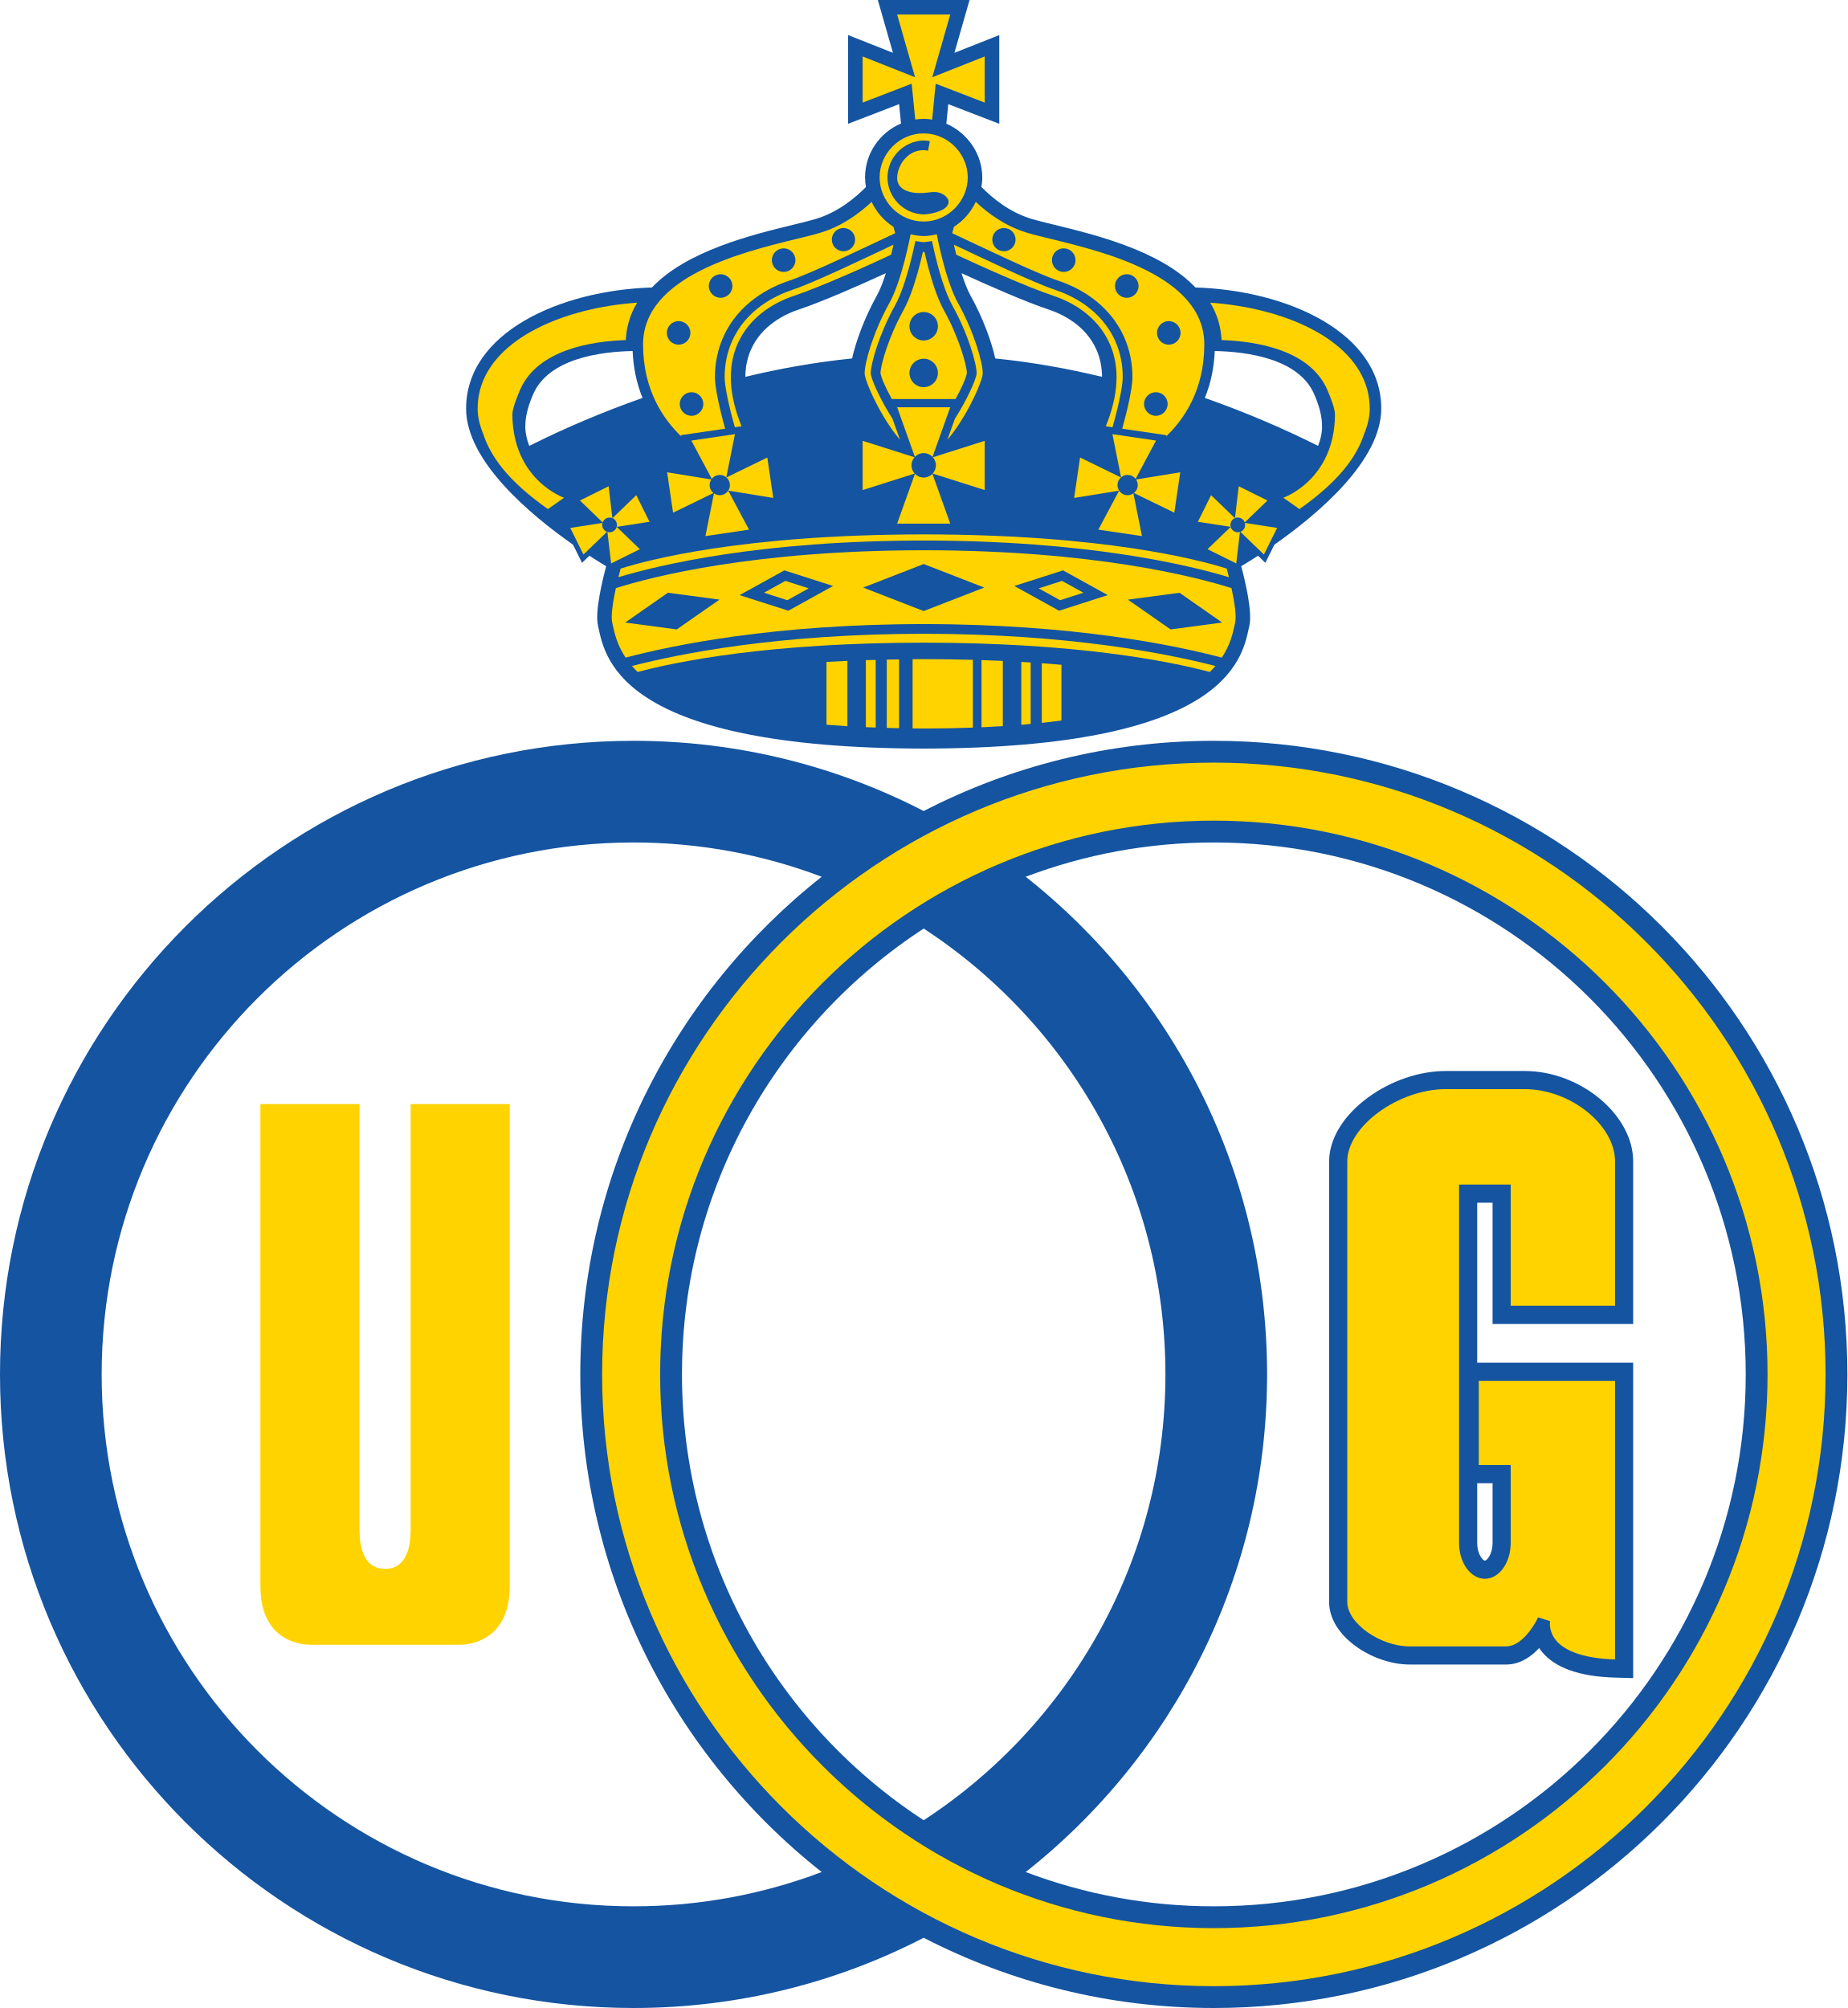
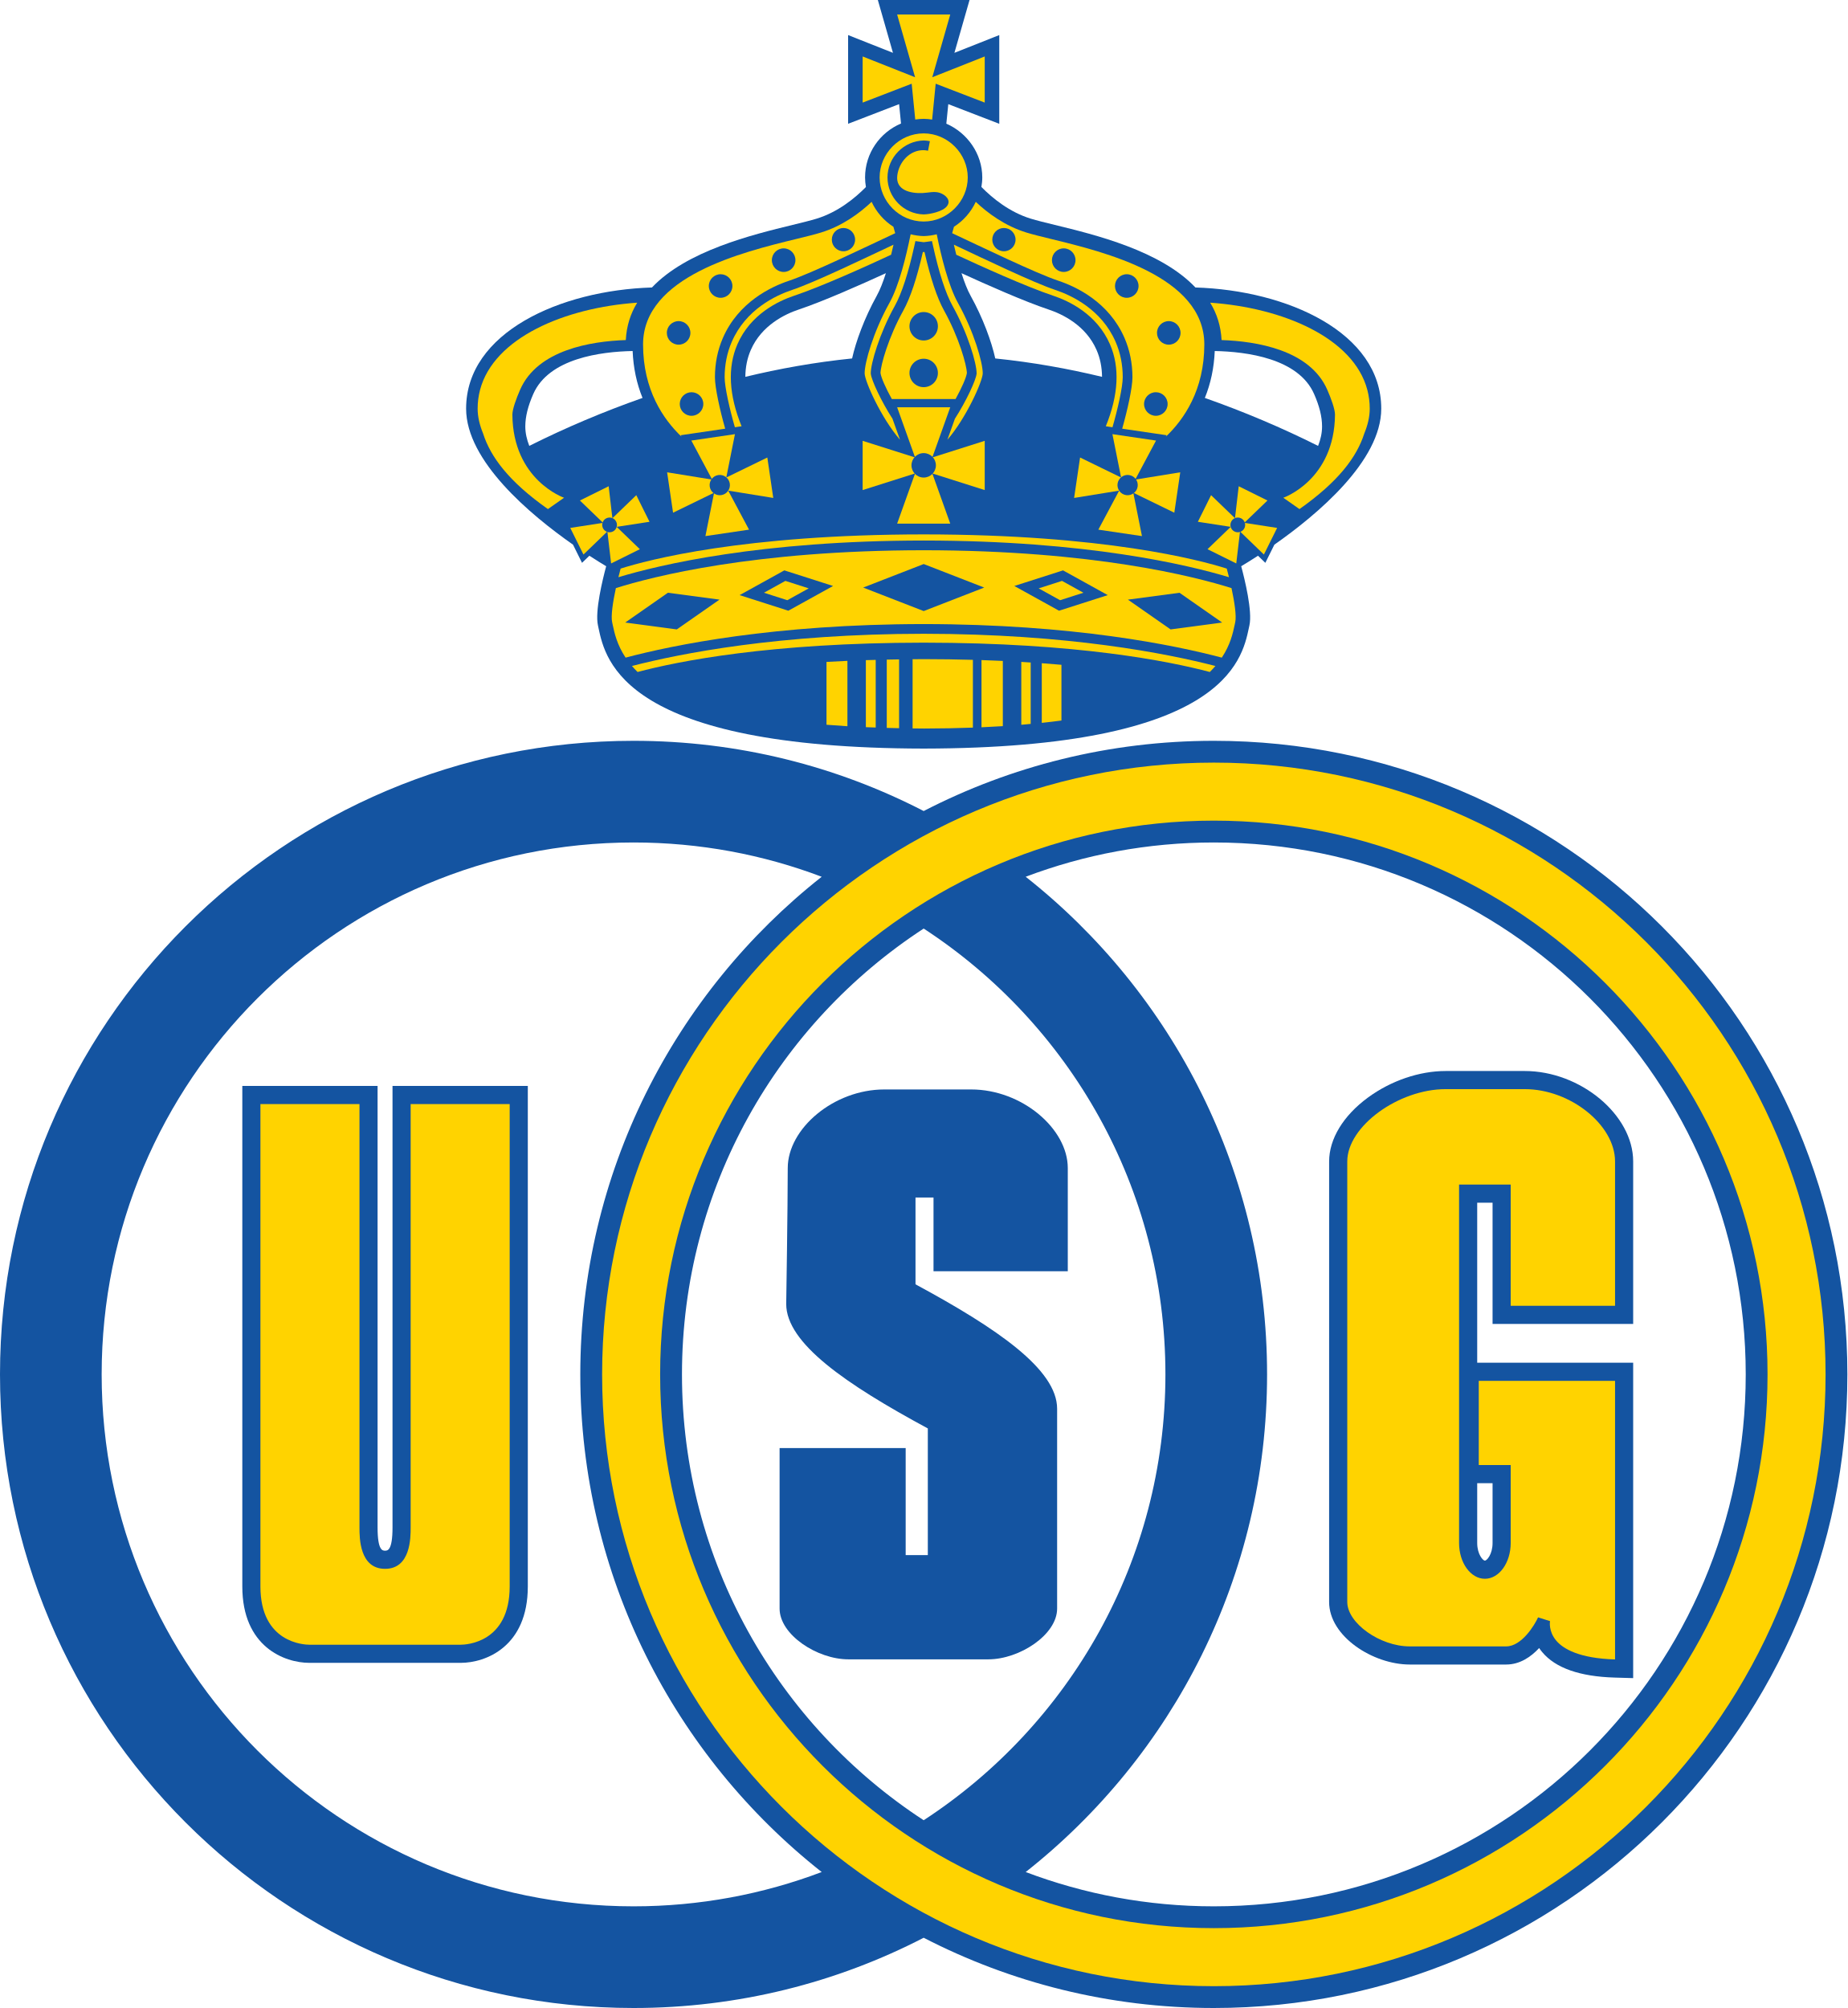
<svg xmlns="http://www.w3.org/2000/svg" width="514.5pt" height="559.18pt" viewBox="0 0 514.5 559.18" version="1.1">
  <defs>
    <clipPath id="clip1">
      <path d="M 0 206 L 514.5 206 L 514.5 559.18 L 0 559.18 Z M 0 206 " />
    </clipPath>
  </defs>
  <g id="surface1">
+     <path style=" stroke:none;fill-rule:nonzero;fill:rgb(7.799%,32.899%,63.1%);fill-opacity:1;" d="M 252.23 433.055 L 258.398 433.055 L 258.398 397.785 C 235.598 385.473 218.961 374.07 218.961 363.121 C 218.961 363.121 219.387 336.219 219.387 325.273 C 219.387 314.332 232.156 303.387 246.293 303.387 L 264.078 303.387 L 252.691 303.387 L 270.473 303.387 C 284.609 303.387 297.379 314.332 297.379 325.273 L 297.379 354.008 L 259.984 354.008 L 259.984 333.484 L 254.969 333.484 L 254.969 357.652 C 277.77 369.965 294.41 381.367 294.41 392.312 L 294.41 447.949 C 294.41 455.246 283.918 462.086 275.254 462.086 L 236.27 462.086 C 227.605 462.086 217.117 455.246 217.117 447.949 L 217.117 403.258 L 252.23 403.258 " />
+     <path style=" stroke:none;fill-rule:nonzero;fill:rgb(7.799%,32.899%,63.1%);fill-opacity:1;" d="M 145.461 302.406 L 109.316 302.406 L 109.316 425.367 C 109.316 431.828 107.914 431.828 107.238 431.828 C 106.562 431.828 105.156 431.828 105.156 425.367 L 105.156 302.406 L 67.484 302.406 L 67.484 441.801 C 67.484 458.59 79.234 463.066 86.18 463.066 L 128.293 463.066 C 135.238 463.066 146.996 458.59 146.996 441.801 L 146.996 302.406 " />
    <path style=" stroke:none;fill-rule:nonzero;fill:rgb(100%,82.7%,0%);fill-opacity:1;" d="M 128.293 458.016 L 86.184 458.016 C 84.785 458.016 72.527 457.566 72.527 441.801 L 72.527 307.457 L 100.113 307.457 L 100.113 425.367 C 100.113 428.215 100.113 436.883 107.238 436.883 C 114.367 436.883 114.367 428.215 114.367 425.367 L 114.367 307.457 L 141.945 307.457 L 141.945 441.801 C 141.945 457.566 129.695 458.016 128.293 458.016 " />
    <g clip-path="url(#clip1)" clip-rule="nonzero">
      <path style=" stroke:none;fill-rule:nonzero;fill:rgb(7.799%,32.899%,63.1%);fill-opacity:1;" d="M 338.059 530.867 C 319.605 530.867 301.949 527.48 285.656 521.316 C 326.598 489.008 352.883 438.941 352.883 382.734 C 352.883 326.531 326.598 276.465 285.656 244.156 C 301.949 237.992 319.605 234.609 338.059 234.609 C 419.867 234.609 486.188 300.926 486.188 382.734 C 486.188 464.547 419.867 530.867 338.059 530.867 M 324.57 382.734 C 324.57 434.73 297.777 480.461 257.246 506.891 C 216.719 480.461 189.93 434.73 189.93 382.734 C 189.93 330.742 216.719 285.012 257.246 258.582 C 297.777 285.012 324.57 330.742 324.57 382.734 M 176.441 530.867 C 94.633 530.867 28.312 464.547 28.312 382.734 C 28.312 300.926 94.633 234.609 176.441 234.609 C 194.891 234.609 212.551 237.992 228.844 244.156 C 187.898 276.465 161.613 326.531 161.613 382.734 C 161.613 438.941 187.898 489.008 228.844 521.316 C 212.551 527.48 194.891 530.867 176.441 530.867 M 338.059 206.297 C 308.934 206.297 281.461 213.355 257.246 225.852 C 233.039 213.355 205.566 206.297 176.441 206.297 C 78.996 206.297 0 285.289 0 382.734 C 0 480.18 78.996 559.18 176.441 559.18 C 205.566 559.18 233.039 552.117 257.246 539.617 C 281.461 552.117 308.934 559.18 338.059 559.18 C 435.504 559.18 514.496 480.18 514.496 382.734 C 514.496 285.289 435.504 206.297 338.059 206.297 " />
    </g>
    <path style=" stroke:none;fill-rule:nonzero;fill:rgb(100%,82.7%,0%);fill-opacity:1;" d="M 338.059 536.941 C 253.027 536.941 183.848 467.766 183.848 382.734 C 183.848 297.707 253.027 228.527 338.059 228.527 C 423.086 228.527 492.262 297.707 492.262 382.734 C 492.262 467.766 423.086 536.941 338.059 536.941 M 338.059 212.371 C 244.117 212.371 167.691 288.801 167.691 382.734 C 167.691 476.676 244.117 553.102 338.059 553.102 C 431.996 553.102 508.422 476.676 508.422 382.734 C 508.422 288.801 431.996 212.371 338.059 212.371 " />
    <path style=" stroke:none;fill-rule:nonzero;fill:rgb(7.799%,32.899%,63.1%);fill-opacity:1;" d="M 367.09 124.168 C 357.043 119.137 346.449 114.648 335.551 110.816 C 337.184 106.801 338.113 102.422 338.309 97.75 C 347.176 97.926 361.633 99.777 365.988 109.742 C 367.465 113.113 368.195 116.031 368.195 118.75 C 368.195 120.621 367.777 122.398 367.09 124.168 M 277.18 99.82 C 276.156 95.156 273.762 88.566 270.34 82.406 C 269.402 80.723 268.547 78.496 267.777 76.074 C 274.777 79.285 285.273 83.938 292.07 86.207 C 295.758 87.434 302.391 90.531 305.406 97.484 C 306.395 99.762 306.895 102.258 306.918 104.941 C 297.562 102.684 287.598 100.879 277.18 99.82 M 244.152 82.406 C 240.734 88.566 238.34 95.156 237.312 99.82 C 226.895 100.879 216.934 102.684 207.578 104.941 C 207.602 102.258 208.098 99.762 209.09 97.484 C 212.105 90.531 218.738 87.434 222.422 86.207 C 229.223 83.938 239.719 79.285 246.719 76.074 C 245.945 78.496 245.094 80.723 244.152 82.406 M 147.406 124.168 C 146.723 122.398 146.297 120.621 146.297 118.75 C 146.297 116.031 147.031 113.113 148.508 109.742 C 152.863 99.777 167.32 97.926 176.188 97.75 C 176.383 102.422 177.312 106.801 178.945 110.816 C 168.043 114.648 157.449 119.137 147.406 124.168 M 332.926 80.055 C 323.262 69.836 305.066 65.387 293.762 62.633 C 291.059 61.973 288.727 61.402 287.051 60.887 C 281.129 59.062 276.402 55.199 273.32 52.066 C 273.473 51.199 273.566 50.32 273.566 49.418 C 273.566 42.797 269.371 36.969 263.555 34.441 L 264.098 29 L 272.789 32.352 L 278.297 34.473 L 278.297 9.766 L 272.758 11.961 L 265.805 14.711 L 268.539 5.16 L 270.02 -0.004 L 244.477 -0.004 L 245.957 5.16 L 248.691 14.711 L 241.738 11.961 L 236.199 9.766 L 236.199 34.473 L 241.703 32.352 L 250.398 29 L 250.934 34.398 C 245.066 36.871 240.922 42.66 240.922 49.418 C 240.922 50.324 241.016 51.211 241.16 52.082 C 238.078 55.211 233.359 59.066 227.445 60.887 C 225.77 61.402 223.438 61.973 220.734 62.633 C 209.43 65.387 191.234 69.836 181.57 80.055 C 155.984 80.84 129.812 92.609 129.812 113.797 C 129.812 128.367 147.605 143.285 159.586 151.676 L 162.094 156.734 C 162.094 156.734 162.996 155.867 164.145 154.758 C 166.125 156.047 167.75 157.043 168.82 157.68 C 167.836 161.348 165.652 170.219 166.531 174.152 L 166.684 174.883 C 168.633 184.039 173.762 208.336 257.246 208.461 C 340.734 208.336 345.859 184.039 347.809 174.883 L 347.965 174.152 C 348.84 170.219 346.66 161.348 345.676 157.68 C 346.742 157.043 348.367 156.047 350.352 154.758 C 351.5 155.867 352.398 156.734 352.398 156.734 L 354.914 151.676 C 366.891 143.285 384.68 128.367 384.68 113.797 C 384.68 92.609 358.512 80.84 332.926 80.055 " />
    <path style=" stroke:none;fill-rule:nonzero;fill:rgb(100%,82.7%,0%);fill-opacity:1;" d="M 236.008 184.031 C 234.02 184.121 232.07 184.219 230.18 184.328 L 230.18 201.824 C 232.07 201.977 234.02 202.113 236.008 202.238 " />
    <path style=" stroke:none;fill-rule:nonzero;fill:rgb(100%,82.7%,0%);fill-opacity:1;" d="M 243.887 183.762 C 242.977 183.789 242.035 183.805 241.141 183.836 L 241.141 202.5 C 242.035 202.539 242.977 202.562 243.887 202.598 " />
    <path style=" stroke:none;fill-rule:nonzero;fill:rgb(100%,82.7%,0%);fill-opacity:1;" d="M 250.395 183.625 C 249.246 183.645 248.094 183.66 246.965 183.688 L 246.965 202.699 C 248.094 202.734 249.246 202.758 250.395 202.785 " />
    <path style=" stroke:none;fill-rule:nonzero;fill:rgb(100%,82.7%,0%);fill-opacity:1;" d="M 270.953 183.75 C 266.629 183.629 262.117 183.559 257.359 183.555 C 256.27 183.555 255.223 183.57 254.16 183.578 L 254.16 202.848 C 255.238 202.855 256.301 202.875 257.406 202.879 C 262.129 202.871 266.629 202.781 270.953 202.621 " />
    <path style=" stroke:none;fill-rule:nonzero;fill:rgb(100%,82.7%,0%);fill-opacity:1;" d="M 279.289 184.051 C 277.355 183.965 275.379 183.883 273.348 183.816 L 273.348 202.531 C 275.375 202.441 277.355 202.336 279.289 202.215 " />
    <path style=" stroke:none;fill-rule:nonzero;fill:rgb(100%,82.7%,0%);fill-opacity:1;" d="M 287.051 184.492 C 286.176 184.438 285.324 184.375 284.43 184.324 L 284.43 201.836 C 285.324 201.762 286.176 201.672 287.051 201.59 " />
    <path style=" stroke:none;fill-rule:nonzero;fill:rgb(100%,82.7%,0%);fill-opacity:1;" d="M 290.137 184.691 L 290.137 201.301 C 292.012 201.102 293.844 200.883 295.613 200.648 L 295.613 185.129 C 293.844 184.973 292.016 184.824 290.137 184.691 " />
    <path style=" stroke:none;fill-rule:nonzero;fill:rgb(100%,82.7%,0%);fill-opacity:1;" d="M 172.227 160.738 C 183.621 157.301 211.789 150.551 257.246 150.523 C 302.711 150.551 330.875 157.301 342.27 160.738 C 342.062 159.895 341.855 159.082 341.652 158.34 C 334.133 155.949 307.551 148.844 257.246 148.816 C 206.945 148.844 180.363 155.949 172.844 158.34 C 172.641 159.082 172.434 159.895 172.227 160.738 " />
    <path style=" stroke:none;fill-rule:nonzero;fill:rgb(100%,82.7%,0%);fill-opacity:1;" d="M 142.699 115.461 C 142.699 113.945 143.777 110.988 144.859 108.516 C 149.715 97.41 164.605 95.027 174.285 94.699 C 174.488 90.773 175.605 87.316 177.461 84.289 C 157.262 85.688 137.543 94.051 133.695 108.562 C 133.258 110.227 133.023 111.973 133.023 113.797 C 133.023 116.078 133.59 118.398 134.539 120.715 C 136.613 127.242 141.727 134.117 152.594 141.766 L 157.09 138.613 C 157.09 138.613 142.836 133.699 142.699 115.461 " />
    <path style=" stroke:none;fill-rule:nonzero;fill:rgb(100%,82.7%,0%);fill-opacity:1;" d="M 187.449 142.777 L 198.875 137.211 L 196.461 149.289 L 208.605 147.496 L 202.809 136.629 L 215.355 138.664 C 215.355 138.664 214.891 135.496 214.527 133.035 C 214.164 130.578 213.699 127.406 213.699 127.406 L 202.27 132.977 L 202.816 130.242 L 204.684 120.902 L 192.539 122.688 L 198.34 133.559 L 185.793 131.527 " />
    <path style=" stroke:none;fill-rule:nonzero;fill:rgb(100%,82.7%,0%);fill-opacity:1;" d="M 171.742 146.715 L 180.891 145.305 C 180.891 145.305 179.855 143.215 179.047 141.598 C 178.246 139.98 177.211 137.891 177.211 137.891 L 170.555 144.312 L 170.316 142.293 L 169.512 135.41 L 161.504 139.379 L 167.961 145.598 L 158.82 147.012 L 162.496 154.426 L 169.152 148 L 170.195 156.906 L 178.199 152.938 " />
    <path style=" stroke:none;fill-rule:nonzero;fill:rgb(100%,82.7%,0%);fill-opacity:1;" d="M 189.801 121.602 C 189.672 121.352 189.59 121.199 189.59 121.199 L 201.965 119.379 C 200.488 114.203 199.109 107.965 199.109 105.066 C 199.109 101.18 199.855 97.496 201.324 94.113 C 205.652 84.148 214.719 79.852 219.746 78.18 C 226.121 76.051 241.176 68.734 249.316 64.938 L 248.816 63.156 C 246.188 61.469 244.07 59.059 242.746 56.211 C 239.355 59.402 234.582 62.934 228.637 64.758 C 226.844 65.312 224.457 65.891 221.695 66.566 C 206.805 70.199 179.094 76.953 179.094 95.91 C 179.094 108.609 184.746 116.797 189.801 121.602 " />
    <path style=" stroke:none;fill-rule:nonzero;fill:rgb(100%,82.7%,0%);fill-opacity:1;" d="M 248.84 68.141 C 240.395 72.109 226.688 78.711 220.602 80.738 C 216.004 82.27 207.711 86.184 203.801 95.188 C 202.48 98.23 201.812 101.555 201.812 105.066 C 201.812 107.785 203.219 113.977 204.664 118.977 L 206.527 118.703 C 203 110.02 202.566 102.332 205.367 95.871 C 209.016 87.477 216.816 83.805 221.141 82.363 C 228.801 79.812 241.684 73.953 248.176 70.938 C 248.414 69.996 248.633 69.059 248.84 68.141 " />
    <path style=" stroke:none;fill-rule:nonzero;fill:rgb(100%,82.7%,0%);fill-opacity:1;" d="M 240.801 103.957 C 240.812 106.125 245.398 116.398 250.648 122.457 L 248.559 116.613 C 245.332 111.598 242.727 105.902 242.52 104.113 L 242.508 104.035 L 242.508 103.957 C 242.508 101.211 244.891 92.949 249.195 85.207 C 251.137 81.711 252.98 76.039 254.672 68.352 L 254.938 67.133 L 256.176 67.305 L 257.25 67.445 L 258.32 67.305 L 259.559 67.133 L 259.824 68.352 C 261.516 76.039 263.359 81.711 265.301 85.207 C 269.605 92.949 271.988 101.211 271.988 103.957 L 271.988 104.035 L 271.977 104.113 C 271.77 105.902 269.164 111.598 265.938 116.613 L 263.848 122.457 C 269.098 116.398 273.684 106.125 273.695 103.957 C 273.695 100.953 271.301 92.477 266.797 84.371 C 264.145 79.594 262.129 71.438 260.883 65.242 C 259.727 65.535 258.484 65.715 257.25 65.742 C 256.012 65.715 254.766 65.535 253.613 65.242 C 252.367 71.438 250.352 79.594 247.699 84.371 C 243.195 92.477 240.801 100.953 240.801 103.957 " />
    <path style=" stroke:none;fill-rule:nonzero;fill:rgb(100%,82.7%,0%);fill-opacity:1;" d="M 240.246 122.758 L 240.246 136.473 L 254.852 131.84 L 249.852 145.816 L 264.645 145.816 L 259.645 131.84 L 274.246 136.473 L 274.246 122.758 L 259.645 127.391 L 264.645 113.41 L 249.852 113.41 L 254.852 127.391 " />
    <path style=" stroke:none;fill-rule:nonzero;fill:rgb(100%,82.7%,0%);fill-opacity:1;" d="M 176.004 185.461 C 176.484 186.016 176.988 186.574 177.562 187.133 C 188.902 184.125 214.477 178.988 257.246 178.965 C 300.02 178.988 325.594 184.125 336.934 187.133 C 337.504 186.574 338.012 186.016 338.492 185.461 C 325.043 181.988 297.504 176.512 257.246 176.492 C 216.996 176.512 189.453 181.988 176.004 185.461 " />
    <path style=" stroke:none;fill-rule:nonzero;fill:rgb(100%,82.7%,0%);fill-opacity:1;" d="M 380.801 108.562 C 376.953 94.051 357.238 85.688 337.035 84.289 C 338.891 87.316 340.008 90.773 340.211 94.699 C 349.891 95.027 364.781 97.41 369.637 108.516 C 370.719 110.988 371.797 113.945 371.797 115.461 C 371.66 133.699 357.406 138.613 357.406 138.613 L 361.902 141.766 C 372.77 134.117 377.879 127.242 379.957 120.715 C 380.91 118.398 381.473 116.078 381.473 113.797 C 381.473 111.973 381.238 110.227 380.801 108.562 " />
    <path style=" stroke:none;fill-rule:nonzero;fill:rgb(100%,82.7%,0%);fill-opacity:1;" d="M 321.957 122.688 L 309.812 120.902 L 311.676 130.242 L 312.227 132.977 L 300.801 127.406 C 300.801 127.406 300.328 130.578 299.973 133.035 C 299.605 135.496 299.141 138.664 299.141 138.664 L 311.688 136.629 L 305.891 147.496 L 318.035 149.289 L 315.621 137.211 L 327.047 142.777 L 328.703 131.523 L 316.16 133.559 " />
    <path style=" stroke:none;fill-rule:nonzero;fill:rgb(100%,82.7%,0%);fill-opacity:1;" d="M 352.992 139.379 L 344.984 135.41 L 344.18 142.293 L 343.945 144.312 L 337.285 137.891 C 337.285 137.891 336.246 139.98 335.449 141.598 C 334.641 143.215 333.605 145.305 333.605 145.305 L 342.754 146.715 L 336.297 152.938 L 344.301 156.906 L 345.344 148 L 351.996 154.426 L 355.68 147.012 L 346.535 145.598 " />
    <path style=" stroke:none;fill-rule:nonzero;fill:rgb(100%,82.7%,0%);fill-opacity:1;" d="M 313.176 94.113 C 314.641 97.496 315.387 101.18 315.387 105.066 C 315.387 107.965 314.004 114.203 312.531 119.379 L 324.906 121.199 C 324.906 121.199 324.824 121.352 324.691 121.602 C 329.75 116.797 335.402 108.609 335.402 95.91 C 335.402 76.953 307.691 70.195 292.801 66.566 C 290.039 65.891 287.648 65.312 285.859 64.758 C 279.914 62.93 275.137 59.402 271.75 56.211 C 270.426 59.059 268.309 61.469 265.676 63.156 L 265.18 64.938 C 273.32 68.734 288.371 76.051 294.75 78.18 C 299.773 79.852 308.844 84.148 313.176 94.113 " />
    <path style=" stroke:none;fill-rule:nonzero;fill:rgb(100%,82.7%,0%);fill-opacity:1;" d="M 309.828 118.98 C 311.277 113.98 312.684 107.785 312.684 105.066 C 312.684 101.555 312.016 98.23 310.695 95.191 C 306.785 86.188 298.492 82.273 293.895 80.738 C 287.809 78.711 274.102 72.109 265.656 68.141 C 265.863 69.062 266.086 69.996 266.32 70.938 C 272.812 73.957 285.699 79.812 293.355 82.363 C 297.684 83.805 305.48 87.477 309.125 95.875 C 311.934 102.332 311.496 110.02 307.969 118.703 " />
    <path style=" stroke:none;fill-rule:nonzero;fill:rgb(100%,82.7%,0%);fill-opacity:1;" d="M 266.129 111.113 C 267.824 108.039 269.094 105.199 269.277 103.879 C 269.238 101.695 267.066 93.945 262.941 86.516 C 260.98 82.992 259.141 77.477 257.473 70.16 L 257.465 70.199 L 257.246 70.168 L 257.031 70.199 L 257.023 70.16 C 255.355 77.477 253.516 82.992 251.555 86.516 C 247.426 93.945 245.258 101.695 245.219 103.879 C 245.402 105.199 246.672 108.039 248.367 111.113 L 257.246 111.113 " />
    <path style=" stroke:none;fill-rule:nonzero;fill:rgb(100%,82.7%,0%);fill-opacity:1;" d="M 257.246 153.227 C 210.02 153.254 181.676 160.57 171.52 163.777 C 170.691 167.621 170.098 171.531 170.484 173.273 L 170.648 174.039 C 171.129 176.297 171.848 179.562 174.227 183.133 C 187.383 179.645 215.609 173.812 257.246 173.789 C 298.883 173.812 327.113 179.645 340.273 183.133 C 342.652 179.562 343.367 176.297 343.848 174.039 L 344.012 173.273 C 344.398 171.531 343.805 167.621 342.977 163.777 C 332.82 160.57 304.477 153.254 257.246 153.227 " />
    <path style=" stroke:none;fill-rule:nonzero;fill:rgb(100%,82.7%,0%);fill-opacity:1;" d="M 257.246 61.691 C 250.453 61.691 244.973 56.047 244.973 49.418 C 244.973 42.789 250.453 37.145 257.246 37.145 C 263.953 37.145 269.52 42.789 269.52 49.418 C 269.52 56.047 263.953 61.691 257.246 61.691 " />
    <path style=" stroke:none;fill-rule:nonzero;fill:rgb(7.799%,32.899%,63.1%);fill-opacity:1;" d="M 258.969 39.32 C 258.457 39.223 257.902 39.133 257.305 39.117 C 251.691 39.234 247.168 43.855 247.168 49.414 C 247.168 54.977 251.691 59.594 257.25 59.711 C 259.012 59.676 262.633 58.914 263.762 57.371 C 264.934 55.773 263.406 54.301 261.801 53.727 C 260.234 53.168 258.547 53.691 256.906 53.758 C 253.539 53.898 249.383 52.969 249.895 48.867 C 250.352 45.172 253.316 41.727 257.305 41.82 C 257.648 41.824 258.07 41.898 258.461 41.977 " />
    <path style=" stroke:none;fill-rule:nonzero;fill:rgb(7.799%,32.899%,63.1%);fill-opacity:1;" d="M 261.207 103.859 C 261.207 106.047 259.438 107.816 257.246 107.816 C 255.062 107.816 253.289 106.047 253.289 103.859 C 253.289 101.672 255.062 99.898 257.246 99.898 C 259.438 99.898 261.207 101.672 261.207 103.859 " />
    <path style=" stroke:none;fill-rule:nonzero;fill:rgb(7.799%,32.899%,63.1%);fill-opacity:1;" d="M 261.207 90.855 C 261.207 93.043 259.438 94.816 257.246 94.816 C 255.062 94.816 253.289 93.043 253.289 90.855 C 253.289 88.672 255.062 86.898 257.246 86.898 C 259.438 86.898 261.207 88.672 261.207 90.855 " />
    <path style=" stroke:none;fill-rule:nonzero;fill:rgb(7.799%,32.899%,63.1%);fill-opacity:1;" d="M 260.648 129.586 C 260.648 131.465 259.129 132.988 257.246 132.988 C 255.367 132.988 253.848 131.465 253.848 129.586 C 253.848 127.703 255.367 126.18 257.246 126.18 C 259.129 126.18 260.648 127.703 260.648 129.586 " />
    <path style=" stroke:none;fill-rule:nonzero;fill:rgb(7.799%,32.899%,63.1%);fill-opacity:1;" d="M 200.047 132.289 C 198.504 132.516 197.438 133.953 197.66 135.496 C 197.891 137.039 199.324 138.105 200.867 137.879 C 202.41 137.652 203.477 136.219 203.25 134.676 C 203.02 133.133 201.586 132.062 200.047 132.289 " />
    <path style=" stroke:none;fill-rule:nonzero;fill:rgb(7.799%,32.899%,63.1%);fill-opacity:1;" d="M 168.855 144.336 C 167.844 144.84 167.426 146.074 167.926 147.09 C 168.434 148.105 169.664 148.52 170.684 148.016 C 171.703 147.512 172.113 146.281 171.609 145.266 C 171.109 144.25 169.875 143.832 168.855 144.336 " />
    <path style=" stroke:none;fill-rule:nonzero;fill:rgb(7.799%,32.899%,63.1%);fill-opacity:1;" d="M 189.312 112.508 C 189.312 114.32 190.781 115.789 192.594 115.789 C 194.402 115.789 195.875 114.32 195.875 112.508 C 195.875 110.695 194.402 109.227 192.594 109.227 C 190.781 109.227 189.312 110.695 189.312 112.508 " />
    <path style=" stroke:none;fill-rule:nonzero;fill:rgb(7.799%,32.899%,63.1%);fill-opacity:1;" d="M 188.992 95.984 C 190.805 95.984 192.277 94.516 192.277 92.703 C 192.277 90.891 190.805 89.422 188.992 89.422 C 187.18 89.422 185.715 90.891 185.715 92.703 C 185.715 94.516 187.18 95.984 188.992 95.984 " />
    <path style=" stroke:none;fill-rule:nonzero;fill:rgb(7.799%,32.899%,63.1%);fill-opacity:1;" d="M 200.695 76.367 C 198.883 76.367 197.41 77.836 197.41 79.648 C 197.41 81.461 198.883 82.93 200.695 82.93 C 202.508 82.93 203.977 81.461 203.977 79.648 C 203.977 77.836 202.508 76.367 200.695 76.367 " />
    <path style=" stroke:none;fill-rule:nonzero;fill:rgb(7.799%,32.899%,63.1%);fill-opacity:1;" d="M 218.25 75.73 C 220.062 75.73 221.527 74.258 221.527 72.445 C 221.527 70.637 220.062 69.164 218.25 69.164 C 216.438 69.164 214.965 70.637 214.965 72.445 C 214.965 74.258 216.438 75.73 218.25 75.73 " />
    <path style=" stroke:none;fill-rule:nonzero;fill:rgb(7.799%,32.899%,63.1%);fill-opacity:1;" d="M 234.902 63.492 C 233.113 63.492 231.664 64.941 231.664 66.73 C 231.664 68.523 233.113 69.973 234.902 69.973 C 236.699 69.973 238.145 68.523 238.145 66.73 C 238.145 64.941 236.699 63.492 234.902 63.492 " />
    <path style=" stroke:none;fill-rule:nonzero;fill:rgb(7.799%,32.899%,63.1%);fill-opacity:1;" d="M 174.121 173.363 C 177.148 173.766 186.242 174.977 188.484 175.277 C 190.348 173.98 197.871 168.73 200.379 166.98 C 197.348 166.578 188.254 165.367 186.008 165.07 C 184.152 166.367 176.625 171.613 174.121 173.363 " />
    <path style=" stroke:none;fill-rule:nonzero;fill:rgb(7.799%,32.899%,63.1%);fill-opacity:1;" d="M 218.996 159.016 L 218.441 158.836 C 218.441 158.836 217.93 159.117 217.93 159.117 L 208.723 164.215 L 205.98 165.727 C 205.984 165.727 208.965 166.68 208.965 166.68 L 218.996 169.891 L 219.551 170.07 L 220.062 169.789 L 223.016 168.156 L 229.27 164.695 L 232.008 163.18 C 232.012 163.18 229.027 162.227 229.027 162.227 " />
    <path style=" stroke:none;fill-rule:nonzero;fill:rgb(7.799%,32.899%,63.1%);fill-opacity:1;" d="M 316.836 135.496 C 317.062 133.953 315.996 132.516 314.449 132.289 C 312.91 132.062 311.473 133.133 311.246 134.676 C 311.02 136.219 312.086 137.652 313.629 137.879 C 315.172 138.105 316.605 137.039 316.836 135.496 " />
    <path style=" stroke:none;fill-rule:nonzero;fill:rgb(7.799%,32.899%,63.1%);fill-opacity:1;" d="M 345.641 144.336 C 344.621 143.832 343.387 144.25 342.887 145.266 C 342.379 146.281 342.793 147.512 343.812 148.016 C 344.828 148.52 346.062 148.105 346.566 147.09 C 347.07 146.074 346.656 144.84 345.641 144.336 " />
    <path style=" stroke:none;fill-rule:nonzero;fill:rgb(7.799%,32.899%,63.1%);fill-opacity:1;" d="M 321.906 115.789 C 323.719 115.789 325.184 114.32 325.184 112.508 C 325.184 110.695 323.719 109.227 321.906 109.227 C 320.094 109.227 318.621 110.695 318.621 112.508 C 318.621 114.32 320.094 115.789 321.906 115.789 " />
    <path style=" stroke:none;fill-rule:nonzero;fill:rgb(7.799%,32.899%,63.1%);fill-opacity:1;" d="M 325.504 95.984 C 327.316 95.984 328.781 94.516 328.781 92.703 C 328.781 90.891 327.316 89.422 325.504 89.422 C 323.691 89.422 322.223 90.891 322.223 92.703 C 322.223 94.516 323.691 95.984 325.504 95.984 " />
    <path style=" stroke:none;fill-rule:nonzero;fill:rgb(7.799%,32.899%,63.1%);fill-opacity:1;" d="M 313.801 82.93 C 315.613 82.93 317.086 81.461 317.086 79.648 C 317.086 77.84 315.613 76.367 313.801 76.367 C 311.988 76.367 310.52 77.84 310.52 79.648 C 310.52 81.461 311.988 82.93 313.801 82.93 " />
    <path style=" stroke:none;fill-rule:nonzero;fill:rgb(7.799%,32.899%,63.1%);fill-opacity:1;" d="M 296.246 75.73 C 298.062 75.73 299.531 74.258 299.531 72.445 C 299.531 70.637 298.062 69.164 296.246 69.164 C 294.434 69.164 292.965 70.637 292.965 72.445 C 292.965 74.258 294.434 75.73 296.246 75.73 " />
    <path style=" stroke:none;fill-rule:nonzero;fill:rgb(7.799%,32.899%,63.1%);fill-opacity:1;" d="M 279.594 63.492 C 277.797 63.492 276.352 64.941 276.352 66.73 C 276.352 68.523 277.797 69.973 279.594 69.973 C 281.383 69.973 282.832 68.523 282.832 66.73 C 282.832 64.941 281.383 63.492 279.594 63.492 " />
    <path style=" stroke:none;fill-rule:nonzero;fill:rgb(7.799%,32.899%,63.1%);fill-opacity:1;" d="M 257.246 157.07 C 254.613 158.09 243.949 162.238 240.398 163.621 C 243.949 165 254.613 169.145 257.246 170.168 C 257.246 170.168 257.246 170.168 257.25 170.168 C 259.879 169.145 270.547 165 274.098 163.621 C 270.547 162.238 259.879 158.09 257.25 157.07 C 257.246 157.07 257.246 157.07 257.246 157.07 " />
    <path style=" stroke:none;fill-rule:nonzero;fill:rgb(7.799%,32.899%,63.1%);fill-opacity:1;" d="M 314.121 166.984 C 316.625 168.73 324.148 173.98 326.012 175.277 C 328.254 174.977 337.348 173.766 340.375 173.363 C 337.871 171.613 330.348 166.367 328.488 165.07 C 326.238 165.367 317.145 166.578 314.121 166.984 " />
    <path style=" stroke:none;fill-rule:nonzero;fill:rgb(7.799%,32.899%,63.1%);fill-opacity:1;" d="M 296.566 159.117 C 296.566 159.117 296.055 158.836 296.055 158.836 L 295.5 159.016 L 285.469 162.227 C 285.469 162.227 282.488 163.18 282.488 163.18 L 285.227 164.695 L 291.484 168.156 L 294.434 169.789 L 294.945 170.07 L 295.504 169.891 L 305.531 166.68 C 305.531 166.68 308.508 165.727 308.512 165.727 L 305.777 164.215 " />
    <path style=" stroke:none;fill-rule:nonzero;fill:rgb(100%,82.7%,0%);fill-opacity:1;" d="M 212.766 165.062 L 219.266 167.145 L 221.703 165.793 L 225.227 163.848 L 218.727 161.762 " />
    <path style=" stroke:none;fill-rule:nonzero;fill:rgb(100%,82.7%,0%);fill-opacity:1;" d="M 301.734 165.062 L 295.234 167.145 L 292.793 165.793 L 289.273 163.848 L 295.773 161.762 " />
    <path style=" stroke:none;fill-rule:nonzero;fill:rgb(100%,82.7%,0%);fill-opacity:1;" d="M 263.07 24.266 L 274.246 28.57 L 274.246 15.723 L 263.473 19.992 L 259.645 21.508 L 260.777 17.551 L 264.645 4.047 L 249.852 4.047 L 253.719 17.551 L 254.852 21.508 L 251.023 19.992 L 240.246 15.723 L 240.246 28.57 L 251.426 24.266 L 253.902 23.309 L 254.895 33.285 C 255.664 33.172 256.445 33.094 257.25 33.094 C 258.047 33.094 258.828 33.176 259.602 33.297 L 260.59 23.309 " />
    <path style=" stroke:none;fill-rule:nonzero;fill:rgb(7.799%,32.899%,63.1%);fill-opacity:1;" d="M 415.68 429.688 C 415.68 432.859 414.074 434.602 413.543 434.602 C 413.012 434.602 411.402 432.859 411.402 429.688 L 411.402 413.035 L 415.68 413.035 Z M 424.641 298.25 L 402.633 298.25 C 395.297 298.25 387.414 300.934 381.008 305.617 C 374.117 310.66 370.164 317.152 370.164 323.434 L 370.16 446.102 C 370.16 455.758 382.441 463.531 392.609 463.531 L 419.469 463.531 C 423.324 463.531 426.41 461.363 428.656 458.938 C 428.91 459.324 429.199 459.711 429.523 460.094 C 433.207 464.504 439.977 466.879 449.645 467.164 L 454.84 467.316 L 454.84 379.484 L 411.402 379.484 L 411.402 334.93 L 415.68 334.93 L 415.68 368.68 L 454.84 368.68 L 454.84 323.43 C 454.84 310.484 440.164 298.25 424.641 298.25 " />
    <path style=" stroke:none;fill-rule:nonzero;fill:rgb(100%,82.7%,0%);fill-opacity:1;" d="M 420.73 429.688 C 420.73 435.195 417.516 439.652 413.543 439.652 C 409.57 439.652 406.352 435.195 406.352 429.688 L 406.352 329.879 L 420.73 329.879 L 420.73 363.629 L 449.793 363.629 L 449.793 323.43 C 449.793 313.27 437.336 303.297 424.641 303.297 L 402.633 303.297 C 389.48 303.297 375.215 313.645 375.215 323.434 L 375.215 446.102 C 375.215 452.004 384.316 458.48 392.609 458.48 L 419.469 458.48 C 423.758 458.48 427.34 452.645 428.355 450.398 L 431.688 451.445 C 431.664 451.562 431.211 454.242 433.395 456.855 C 435.312 459.145 439.773 461.82 449.793 462.113 L 449.793 384.535 L 411.836 384.535 L 411.836 407.984 L 420.73 407.984 " />
  </g>
</svg>
